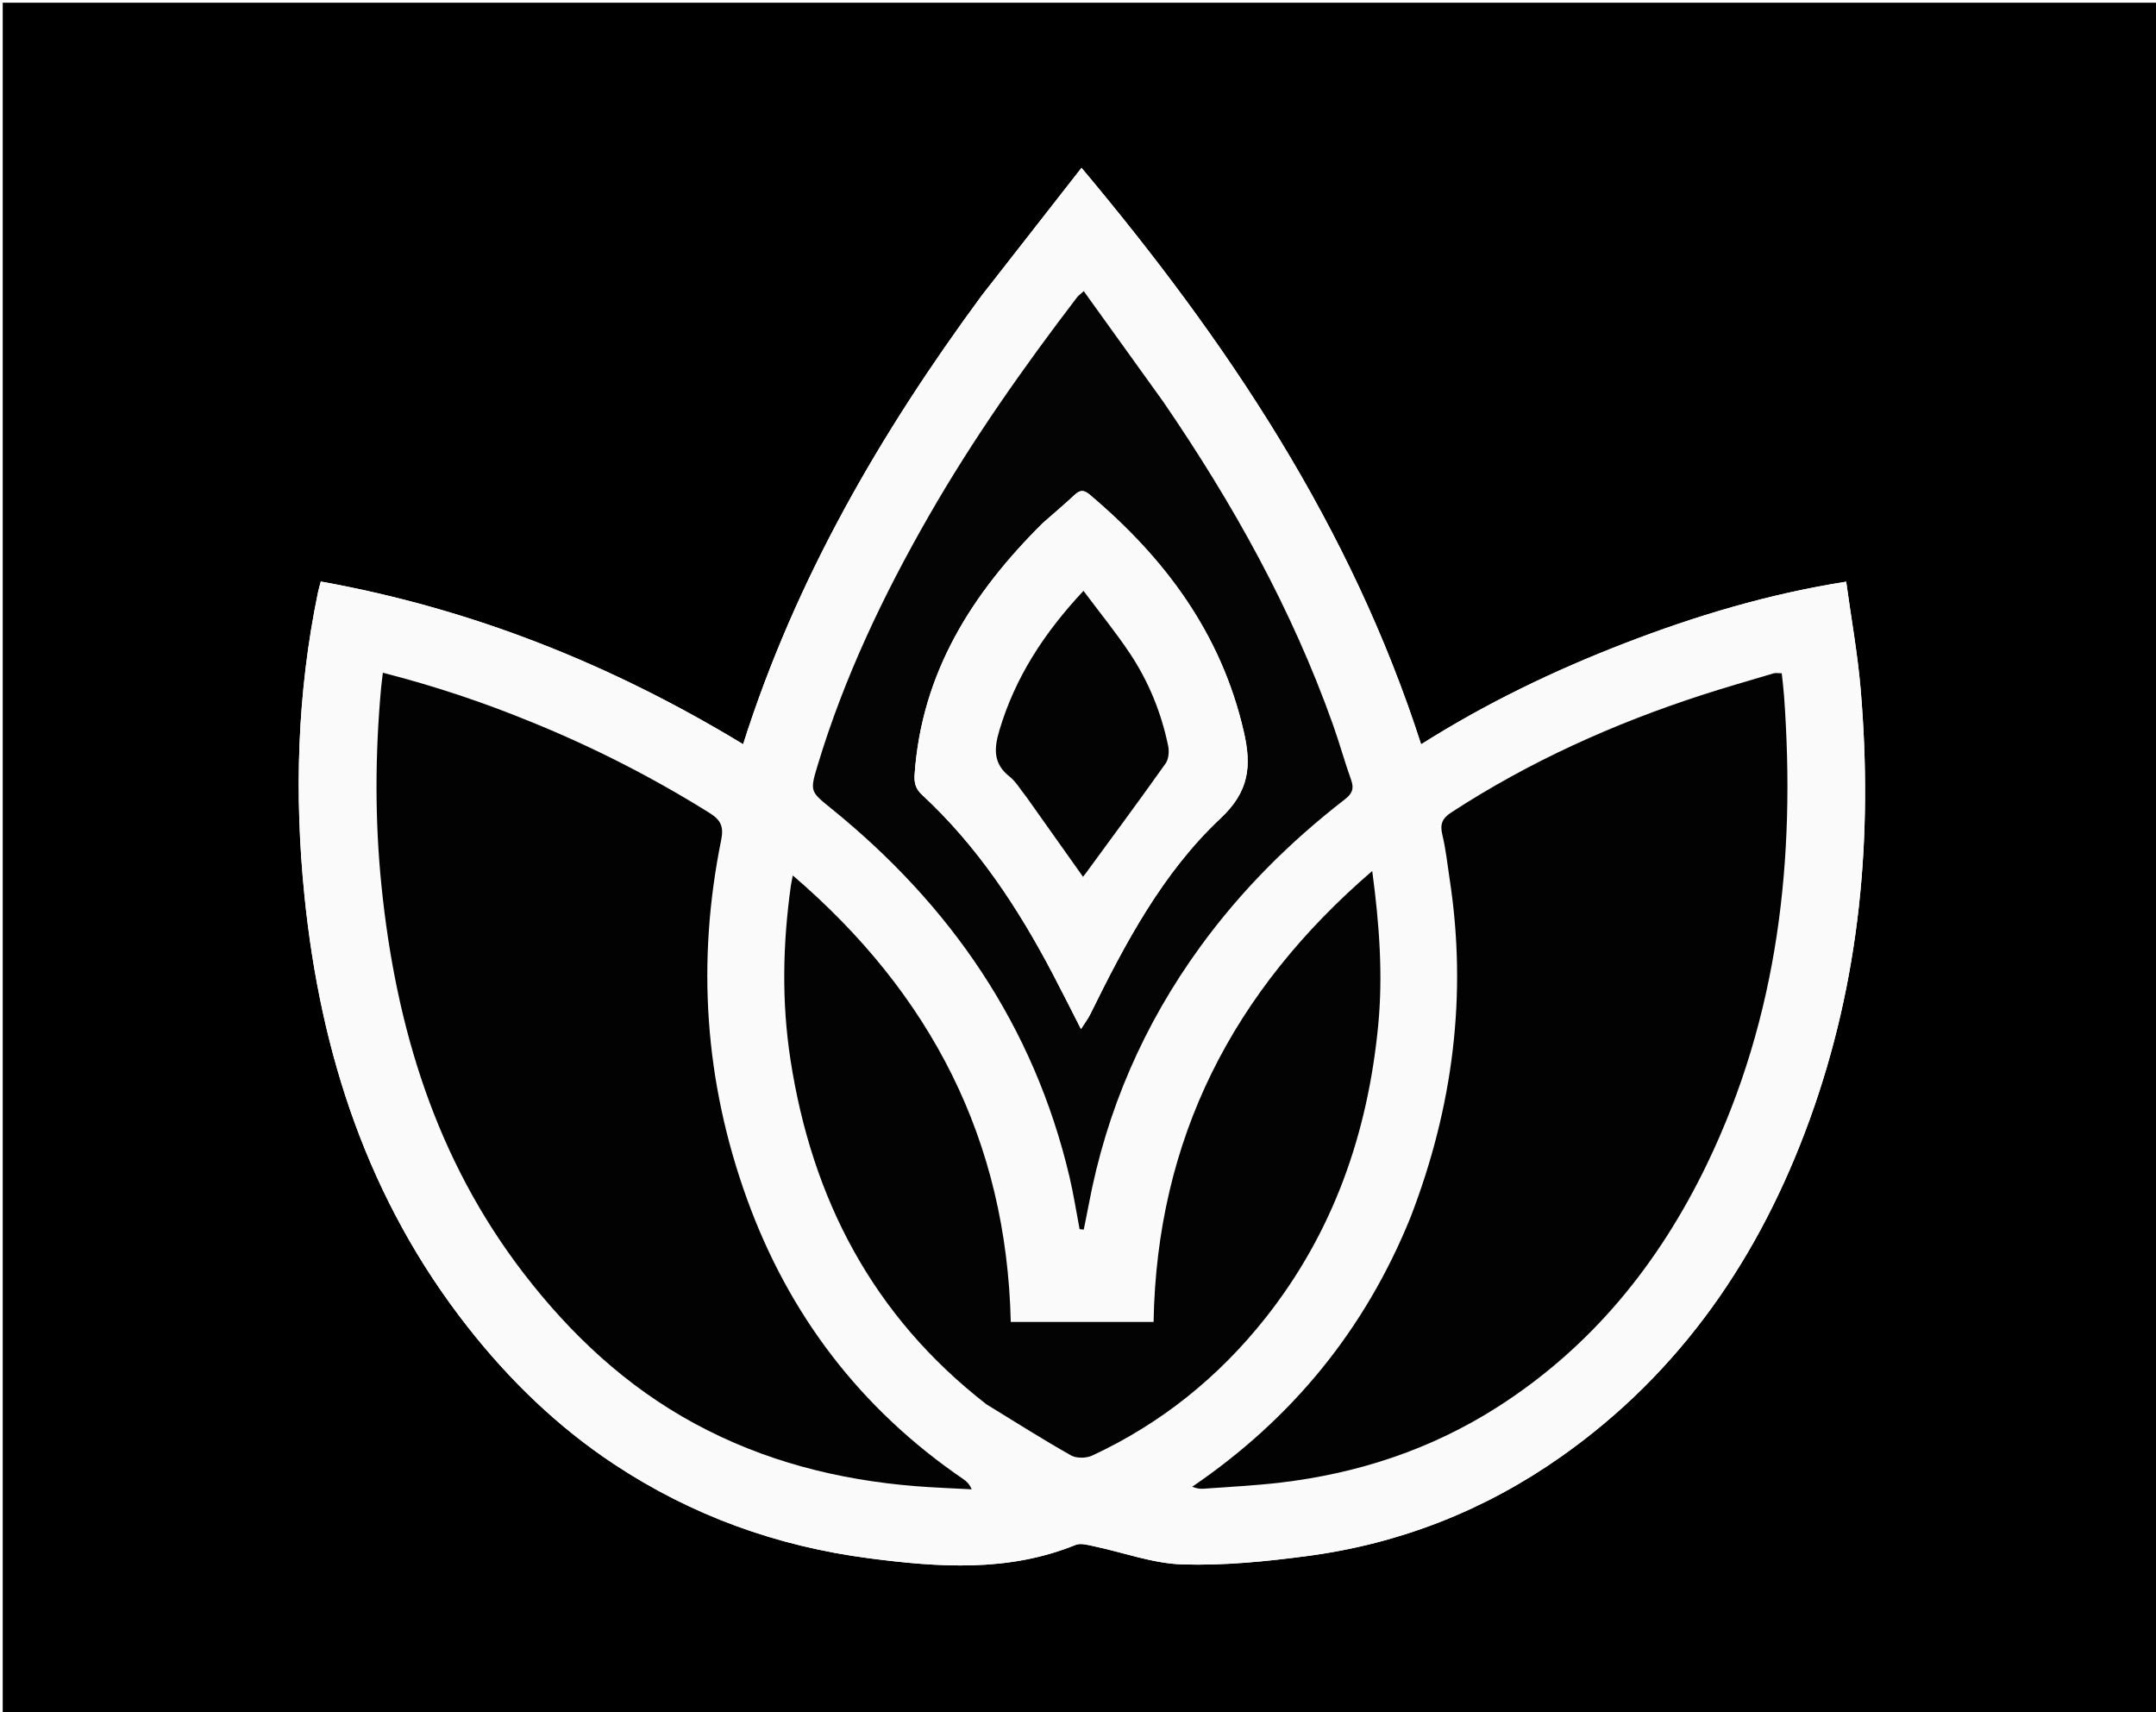
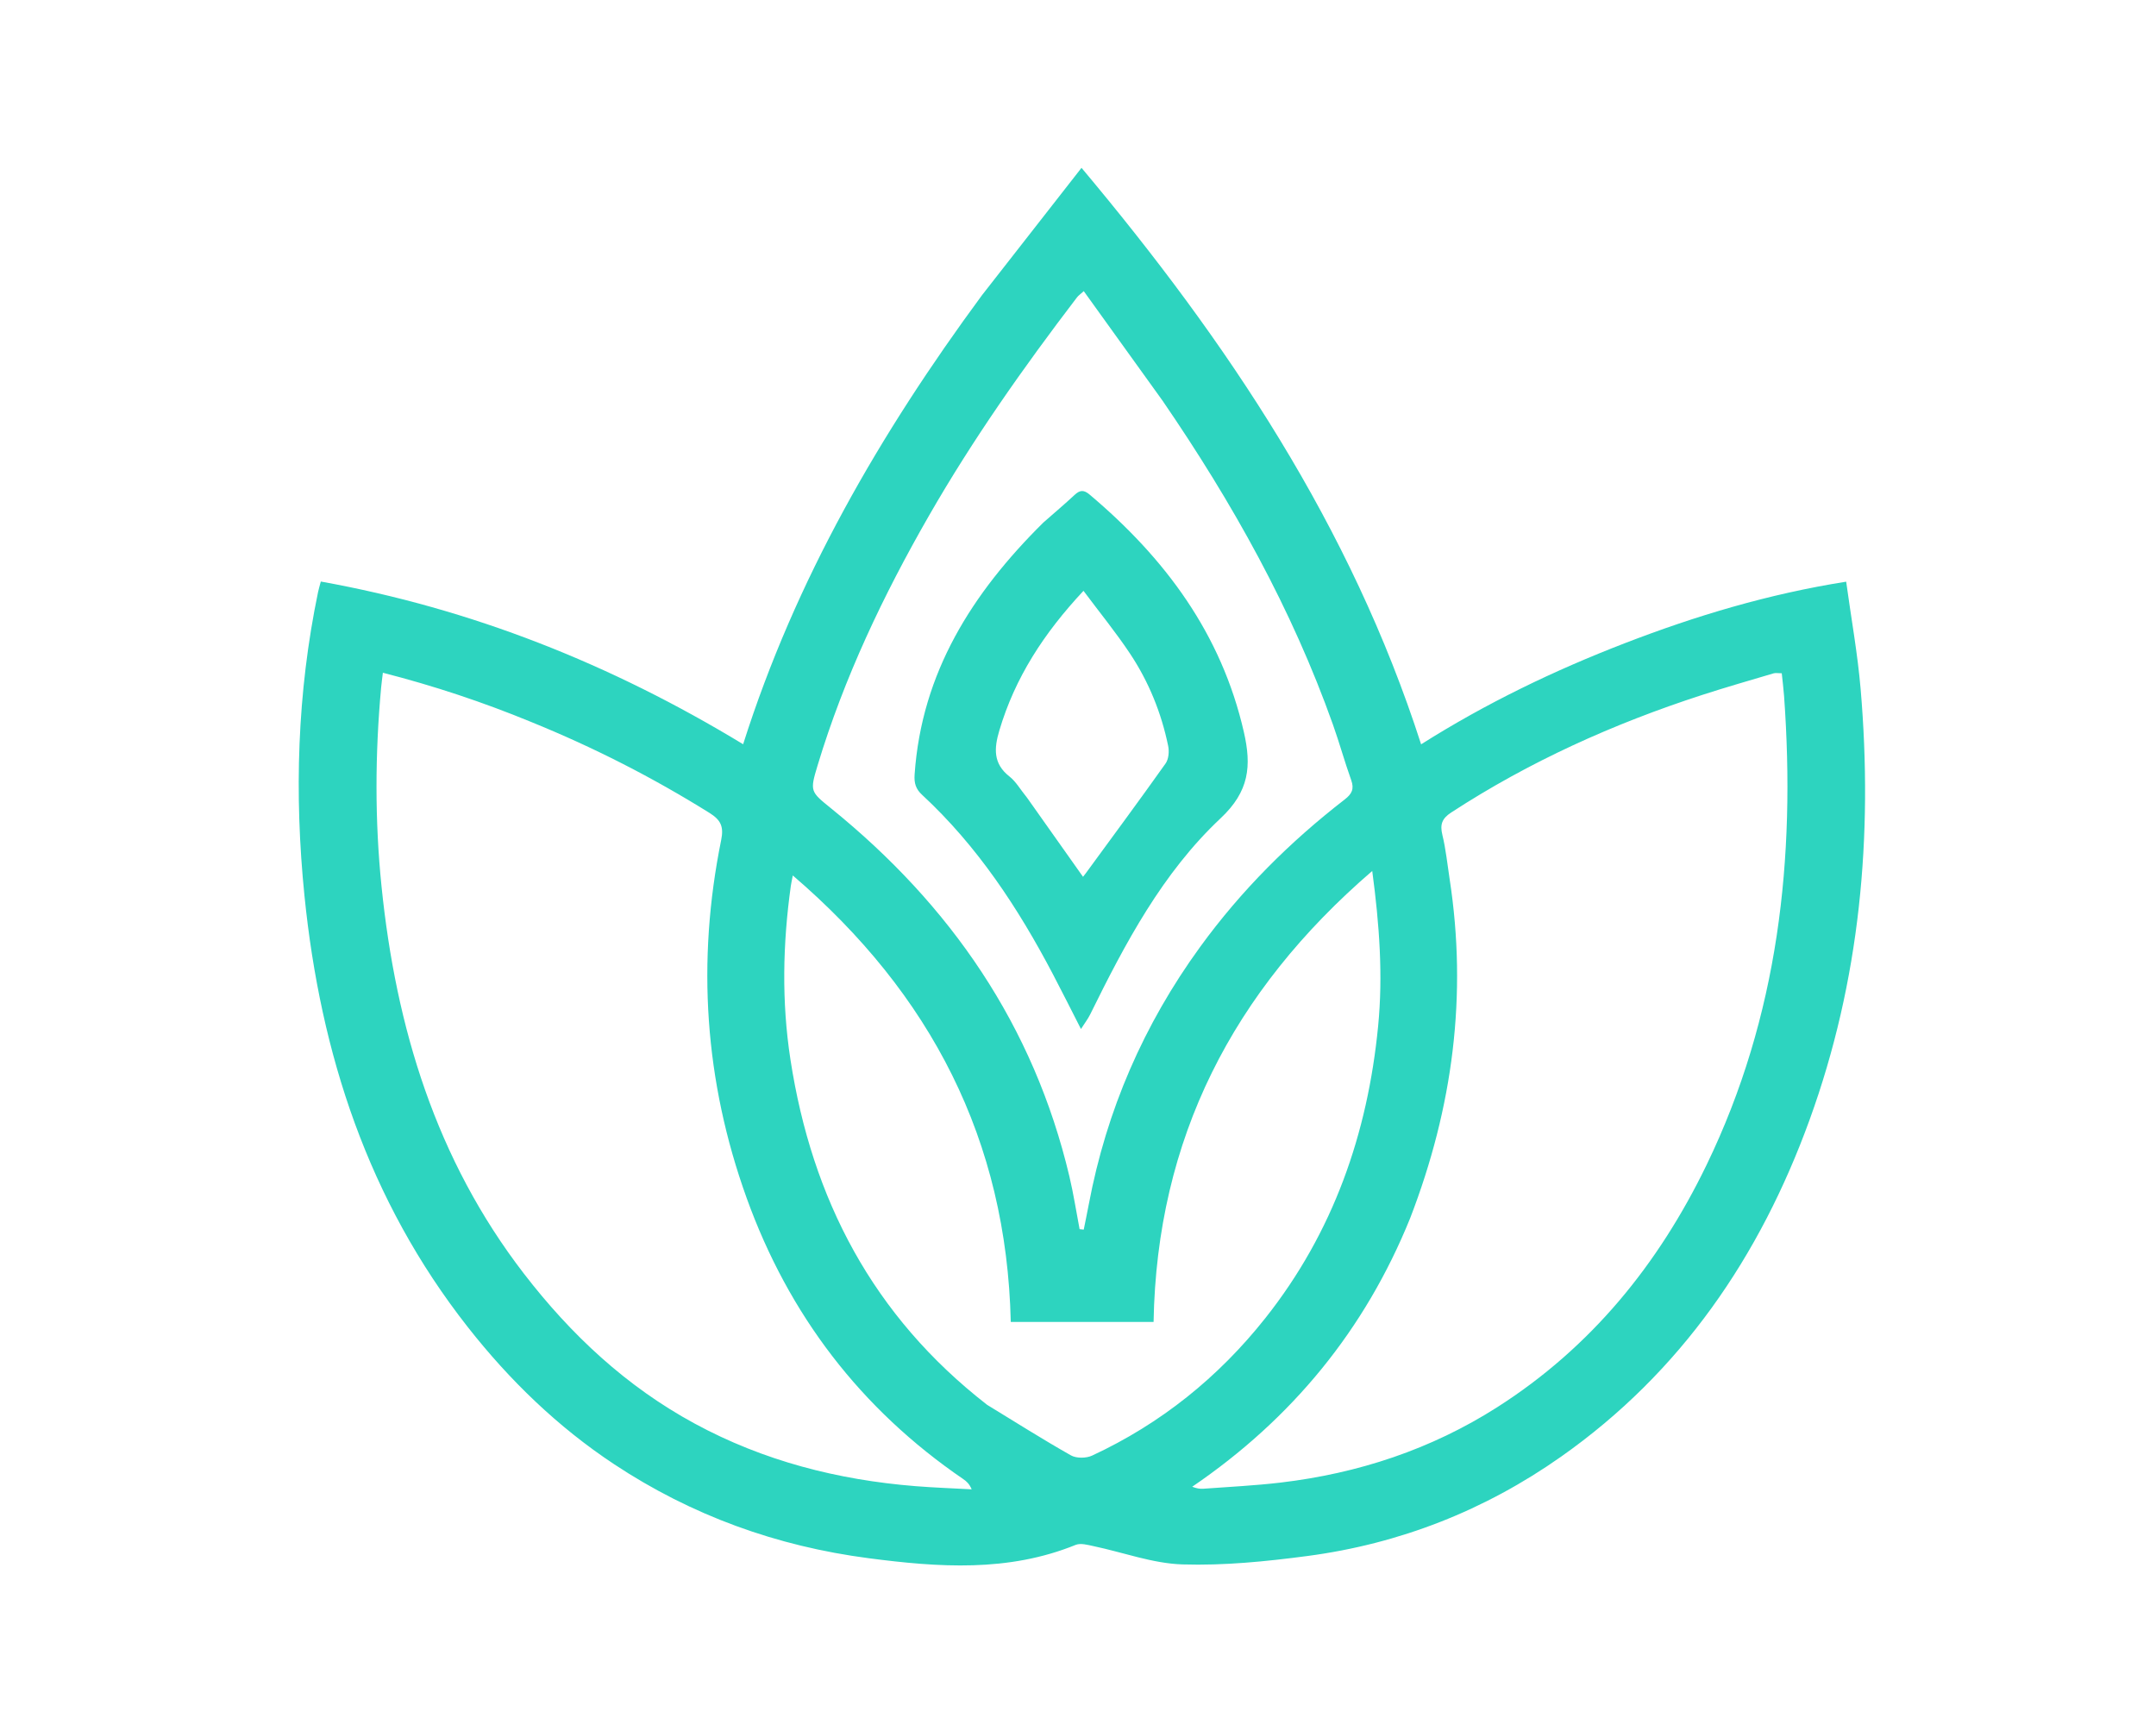
<svg xmlns="http://www.w3.org/2000/svg" version="1.1" id="Layer_1" x="0px" y="0px" width="100%" viewBox="0 0 791 628" enable-background="new 0 0 791 628" xml:space="preserve">
-   <path fill="#000000" opacity="1" stroke="none" d=" M535,629   C356.667,629 178.833,629 1,629   C1,419.667 1,210.333 1,1   C264.667,1 528.333,1 792,1   C792,210.333 792,419.667 792,629   C706.5,629 621,629 535,629  M360.079,108.542   C322.952,158.945 291.834,212.567 272.643,273.026   C224.282,243.671 173.14,223.309 117.698,213.338   C117.244,215.072 116.909,216.157 116.679,217.264   C109.013,254.133 107.924,291.331 111.709,328.677   C117.587,386.68 135.101,440.339 171.601,486.813   C186.961,506.369 204.614,523.464 225.351,537.18   C253.743,555.961 284.979,567.244 318.744,571.645   C344.372,574.987 369.839,576.814 394.626,566.754   C396.483,566.001 399.1,566.765 401.279,567.224   C412.152,569.512 422.947,573.577 433.864,573.912   C449.082,574.379 464.483,572.834 479.632,570.831   C513.563,566.346 544.752,554.085 572.727,534.389   C616.755,503.391 645.703,460.929 663.881,410.871   C682.455,359.724 687.233,306.745 682.638,252.802   C681.527,239.769 679.174,226.842 677.328,213.391   C648.714,217.926 622.192,225.909 596.208,235.928   C570.244,245.938 545.27,257.954 521.381,273.057   C495.638,193.107 450.433,125.491 396.787,61.572   C384.457,77.35 372.488,92.666 360.079,108.542  z" />
-   <path fill="#FAFAFA" opacity="1" stroke="none" d=" M360.299,108.262   C372.488,92.666 384.457,77.35 396.787,61.572   C450.433,125.491 495.638,193.107 521.381,273.057   C545.27,257.954 570.244,245.938 596.208,235.928   C622.192,225.909 648.714,217.926 677.328,213.391   C679.174,226.842 681.527,239.769 682.638,252.802   C687.233,306.745 682.455,359.724 663.881,410.871   C645.703,460.929 616.755,503.391 572.727,534.389   C544.752,554.085 513.563,566.346 479.632,570.831   C464.483,572.834 449.082,574.379 433.864,573.912   C422.947,573.577 412.152,569.512 401.279,567.224   C399.1,566.765 396.483,566.001 394.626,566.754   C369.839,576.814 344.372,574.987 318.744,571.645   C284.979,567.244 253.743,555.961 225.351,537.18   C204.614,523.464 186.961,506.369 171.601,486.813   C135.101,440.339 117.587,386.68 111.709,328.677   C107.924,291.331 109.013,254.133 116.679,217.264   C116.909,216.157 117.244,215.072 117.698,213.338   C173.14,223.309 224.282,243.671 272.643,273.026   C291.834,212.567 322.952,158.945 360.299,108.262  M517.355,446.911   C500.791,487.824 474.008,520.484 437.397,545.418   C438.934,546.006 440.176,546.242 441.395,546.153   C450.857,545.456 460.352,545.008 469.767,543.897   C498.297,540.53 525.037,531.717 549.329,516.226   C583.743,494.279 608.481,463.791 626.111,427.359   C652.491,372.848 658.855,314.944 654.543,255.319   C654.343,252.559 653.987,249.811 653.696,246.992   C652.309,246.992 651.441,246.8 650.695,247.021   C641.933,249.621 633.142,252.136 624.45,254.956   C591.982,265.489 561.089,279.386 532.418,298.07   C529.063,300.256 528.246,302.423 529.175,306.257   C530.465,311.58 531.016,317.084 531.851,322.516   C538.386,365.037 533.074,406.201 517.355,446.911  M194.672,264.776   C177.165,257.573 159.258,251.615 140.47,246.798   C140.199,249.09 139.968,250.711 139.819,252.34   C137.599,276.626 137.498,300.919 139.976,325.185   C145.266,376.986 159.948,425.362 192.223,467.249   C209.494,489.663 229.773,508.631 254.824,522.222   C280.149,535.963 307.366,542.913 335.907,545.205   C342.755,545.755 349.63,545.988 356.492,546.366   C355.637,544.346 354.567,543.406 353.4,542.609   C315.722,516.863 289.368,482.315 273.937,439.506   C258.49,396.65 255.546,352.753 264.595,308.136   C265.6,303.179 264.41,300.781 260.249,298.188   C239.557,285.292 217.964,274.224 194.672,264.776  M362.157,515.366   C372.377,521.6 382.492,528.016 392.906,533.906   C394.913,535.041 398.501,535.002 400.661,533.999   C425.883,522.282 447.035,505.274 464.272,483.508   C489.134,452.117 501.772,415.913 505.618,376.387   C507.427,357.791 506.093,339.295 503.449,319.517   C452.216,363.609 424.422,417.788 423.228,484.96   C405.54,484.96 388.459,484.96 370.833,484.96   C369.312,418.31 341.576,364.608 290.866,321.164   C290.497,323.09 290.274,324.029 290.142,324.98   C287.182,346.212 286.725,367.435 290,388.697   C297.881,439.86 320.225,482.783 362.157,515.366  M426.516,146.988   C416.948,133.685 407.38,120.381 397.614,106.804   C396.32,107.98 395.622,108.446 395.14,109.077   C375.506,134.781 356.894,161.183 340.776,189.269   C324.073,218.374 309.702,248.536 299.976,280.75   C297.074,290.358 297.262,290.359 304.976,296.606   C348.792,332.089 379.25,376.244 392.35,431.597   C393.859,437.977 394.852,444.478 396.084,450.923   C396.591,450.978 397.098,451.033 397.605,451.088   C398.218,448.026 398.863,444.969 399.441,441.9   C405.948,407.297 419.643,375.811 440.339,347.34   C455.344,326.696 473.221,308.865 493.36,293.279   C495.993,291.242 496.892,289.428 495.733,286.189   C493.324,279.458 491.424,272.544 489.029,265.807   C473.965,223.443 452.267,184.552 426.516,146.988  z" />
-   <path fill="#020202" opacity="1" stroke="none" d=" M517.505,446.557   C533.074,406.201 538.386,365.037 531.851,322.516   C531.016,317.084 530.465,311.58 529.175,306.257   C528.246,302.423 529.063,300.256 532.418,298.07   C561.089,279.386 591.982,265.489 624.45,254.956   C633.142,252.136 641.933,249.621 650.695,247.021   C651.441,246.8 652.309,246.992 653.696,246.992   C653.987,249.811 654.343,252.559 654.543,255.319   C658.855,314.944 652.491,372.848 626.111,427.359   C608.481,463.791 583.743,494.279 549.329,516.226   C525.037,531.717 498.297,540.53 469.767,543.897   C460.352,545.008 450.857,545.456 441.395,546.153   C440.176,546.242 438.934,546.006 437.397,545.418   C474.008,520.484 500.791,487.824 517.505,446.557  z" />
-   <path fill="#020202" opacity="1" stroke="none" d=" M195.033,264.905   C217.964,274.224 239.557,285.292 260.249,298.188   C264.41,300.781 265.6,303.179 264.595,308.136   C255.546,352.753 258.49,396.65 273.937,439.506   C289.368,482.315 315.722,516.863 353.4,542.609   C354.567,543.406 355.637,544.346 356.492,546.366   C349.63,545.988 342.755,545.755 335.907,545.205   C307.366,542.913 280.149,535.963 254.824,522.222   C229.773,508.631 209.494,489.663 192.223,467.249   C159.948,425.362 145.266,376.986 139.976,325.185   C137.498,300.919 137.599,276.626 139.819,252.34   C139.968,250.711 140.199,249.09 140.47,246.798   C159.258,251.615 177.165,257.573 195.033,264.905  z" />
-   <path fill="#030303" opacity="1" stroke="none" d=" M361.87,515.156   C320.225,482.783 297.881,439.86 290,388.697   C286.725,367.435 287.182,346.212 290.142,324.98   C290.274,324.029 290.497,323.09 290.866,321.164   C341.576,364.608 369.312,418.31 370.833,484.96   C388.459,484.96 405.54,484.96 423.228,484.96   C424.422,417.788 452.216,363.609 503.449,319.517   C506.093,339.295 507.427,357.791 505.618,376.387   C501.772,415.913 489.134,452.117 464.272,483.508   C447.035,505.274 425.883,522.282 400.661,533.999   C398.501,535.002 394.913,535.041 392.906,533.906   C382.492,528.016 372.377,521.6 361.87,515.156  z" />
-   <path fill="#040404" opacity="1" stroke="none" d=" M426.714,147.288   C452.267,184.552 473.965,223.443 489.029,265.807   C491.424,272.544 493.324,279.458 495.733,286.189   C496.892,289.428 495.993,291.242 493.36,293.279   C473.221,308.865 455.344,326.696 440.339,347.34   C419.643,375.811 405.948,407.297 399.441,441.9   C398.863,444.969 398.218,448.026 397.605,451.088   C397.098,451.033 396.591,450.978 396.084,450.923   C394.852,444.478 393.859,437.977 392.35,431.597   C379.25,376.244 348.792,332.089 304.976,296.606   C297.262,290.359 297.074,290.358 299.976,280.75   C309.702,248.536 324.073,218.374 340.776,189.269   C356.894,161.183 375.506,134.781 395.14,109.077   C395.622,108.446 396.32,107.98 397.614,106.804   C407.38,120.381 416.948,133.685 426.714,147.288  M382.478,191.977   C356.695,217.534 338.12,246.731 335.554,284.146   C335.338,287.307 335.985,289.446 338.289,291.58   C358.598,310.382 373.557,333.114 386.318,357.431   C389.622,363.726 392.8,370.086 396.589,377.498   C398.054,375.195 399.179,373.744 399.973,372.13   C412.812,346.046 426.505,320.19 447.837,300.17   C458.354,290.3 459.202,281.016 456.356,268.559   C448.11,232.471 427.412,204.742 399.719,181.405   C397.557,179.584 396.142,179.794 394.223,181.584   C390.575,184.988 386.752,188.205 382.478,191.977  z" />
-   <path fill="#FAFAFA" opacity="1" stroke="none" d=" M382.74,191.738   C386.752,188.205 390.575,184.988 394.223,181.584   C396.142,179.794 397.557,179.584 399.719,181.405   C427.412,204.742 448.11,232.471 456.356,268.559   C459.202,281.016 458.354,290.3 447.837,300.17   C426.505,320.19 412.812,346.046 399.973,372.13   C399.179,373.744 398.054,375.195 396.589,377.498   C392.8,370.086 389.622,363.726 386.318,357.431   C373.557,333.114 358.598,310.382 338.289,291.58   C335.985,289.446 335.338,287.307 335.554,284.146   C338.12,246.731 356.695,217.534 382.74,191.738  M376.834,292.681   C383.616,302.263 390.397,311.845 397.343,321.659   C397.764,321.12 398.067,320.753 398.347,320.37   C408.145,306.972 418.023,293.632 427.627,280.096   C428.756,278.505 429.001,275.713 428.588,273.696   C426.095,261.524 421.453,250.11 414.59,239.786   C409.417,232.005 403.478,224.734 397.514,216.744   C382.951,232.312 372.381,248.638 366.644,267.976   C364.714,274.481 364.29,280.097 370.344,284.85   C372.766,286.753 374.382,289.682 376.834,292.681  z" />
-   <path fill="#030303" opacity="1" stroke="none" d=" M376.599,292.412   C374.382,289.682 372.766,286.753 370.344,284.85   C364.29,280.097 364.714,274.481 366.644,267.976   C372.381,248.638 382.951,232.312 397.514,216.744   C403.478,224.734 409.417,232.005 414.59,239.786   C421.453,250.11 426.095,261.524 428.588,273.696   C429.001,275.713 428.756,278.505 427.627,280.096   C418.023,293.632 408.145,306.972 398.347,320.37   C398.067,320.753 397.764,321.12 397.343,321.659   C390.397,311.845 383.616,302.263 376.599,292.412  z" />
+   <path fill="none" opacity="1" stroke="none" d=" M535,629   C356.667,629 178.833,629 1,629   C1,419.667 1,210.333 1,1   C264.667,1 528.333,1 792,1   C792,210.333 792,419.667 792,629   C706.5,629 621,629 535,629  M360.079,108.542   C322.952,158.945 291.834,212.567 272.643,273.026   C224.282,243.671 173.14,223.309 117.698,213.338   C117.244,215.072 116.909,216.157 116.679,217.264   C109.013,254.133 107.924,291.331 111.709,328.677   C117.587,386.68 135.101,440.339 171.601,486.813   C186.961,506.369 204.614,523.464 225.351,537.18   C253.743,555.961 284.979,567.244 318.744,571.645   C344.372,574.987 369.839,576.814 394.626,566.754   C396.483,566.001 399.1,566.765 401.279,567.224   C412.152,569.512 422.947,573.577 433.864,573.912   C449.082,574.379 464.483,572.834 479.632,570.831   C513.563,566.346 544.752,554.085 572.727,534.389   C616.755,503.391 645.703,460.929 663.881,410.871   C682.455,359.724 687.233,306.745 682.638,252.802   C681.527,239.769 679.174,226.842 677.328,213.391   C648.714,217.926 622.192,225.909 596.208,235.928   C570.244,245.938 545.27,257.954 521.381,273.057   C495.638,193.107 450.433,125.491 396.787,61.572   C384.457,77.35 372.488,92.666 360.079,108.542  z" />
+   <path fill="#2DD4BF" opacity="1" stroke="none" d=" M360.299,108.262   C372.488,92.666 384.457,77.35 396.787,61.572   C450.433,125.491 495.638,193.107 521.381,273.057   C545.27,257.954 570.244,245.938 596.208,235.928   C622.192,225.909 648.714,217.926 677.328,213.391   C679.174,226.842 681.527,239.769 682.638,252.802   C687.233,306.745 682.455,359.724 663.881,410.871   C645.703,460.929 616.755,503.391 572.727,534.389   C544.752,554.085 513.563,566.346 479.632,570.831   C464.483,572.834 449.082,574.379 433.864,573.912   C422.947,573.577 412.152,569.512 401.279,567.224   C399.1,566.765 396.483,566.001 394.626,566.754   C369.839,576.814 344.372,574.987 318.744,571.645   C284.979,567.244 253.743,555.961 225.351,537.18   C204.614,523.464 186.961,506.369 171.601,486.813   C135.101,440.339 117.587,386.68 111.709,328.677   C107.924,291.331 109.013,254.133 116.679,217.264   C116.909,216.157 117.244,215.072 117.698,213.338   C173.14,223.309 224.282,243.671 272.643,273.026   C291.834,212.567 322.952,158.945 360.299,108.262  M517.355,446.911   C500.791,487.824 474.008,520.484 437.397,545.418   C438.934,546.006 440.176,546.242 441.395,546.153   C450.857,545.456 460.352,545.008 469.767,543.897   C498.297,540.53 525.037,531.717 549.329,516.226   C583.743,494.279 608.481,463.791 626.111,427.359   C652.491,372.848 658.855,314.944 654.543,255.319   C654.343,252.559 653.987,249.811 653.696,246.992   C652.309,246.992 651.441,246.8 650.695,247.021   C641.933,249.621 633.142,252.136 624.45,254.956   C591.982,265.489 561.089,279.386 532.418,298.07   C529.063,300.256 528.246,302.423 529.175,306.257   C530.465,311.58 531.016,317.084 531.851,322.516   C538.386,365.037 533.074,406.201 517.355,446.911  M194.672,264.776   C177.165,257.573 159.258,251.615 140.47,246.798   C140.199,249.09 139.968,250.711 139.819,252.34   C137.599,276.626 137.498,300.919 139.976,325.185   C145.266,376.986 159.948,425.362 192.223,467.249   C209.494,489.663 229.773,508.631 254.824,522.222   C280.149,535.963 307.366,542.913 335.907,545.205   C342.755,545.755 349.63,545.988 356.492,546.366   C355.637,544.346 354.567,543.406 353.4,542.609   C315.722,516.863 289.368,482.315 273.937,439.506   C258.49,396.65 255.546,352.753 264.595,308.136   C265.6,303.179 264.41,300.781 260.249,298.188   C239.557,285.292 217.964,274.224 194.672,264.776  M362.157,515.366   C372.377,521.6 382.492,528.016 392.906,533.906   C394.913,535.041 398.501,535.002 400.661,533.999   C425.883,522.282 447.035,505.274 464.272,483.508   C489.134,452.117 501.772,415.913 505.618,376.387   C507.427,357.791 506.093,339.295 503.449,319.517   C452.216,363.609 424.422,417.788 423.228,484.96   C405.54,484.96 388.459,484.96 370.833,484.96   C369.312,418.31 341.576,364.608 290.866,321.164   C290.497,323.09 290.274,324.029 290.142,324.98   C287.182,346.212 286.725,367.435 290,388.697   C297.881,439.86 320.225,482.783 362.157,515.366  M426.516,146.988   C416.948,133.685 407.38,120.381 397.614,106.804   C396.32,107.98 395.622,108.446 395.14,109.077   C375.506,134.781 356.894,161.183 340.776,189.269   C324.073,218.374 309.702,248.536 299.976,280.75   C297.074,290.358 297.262,290.359 304.976,296.606   C348.792,332.089 379.25,376.244 392.35,431.597   C393.859,437.977 394.852,444.478 396.084,450.923   C396.591,450.978 397.098,451.033 397.605,451.088   C398.218,448.026 398.863,444.969 399.441,441.9   C405.948,407.297 419.643,375.811 440.339,347.34   C455.344,326.696 473.221,308.865 493.36,293.279   C495.993,291.242 496.892,289.428 495.733,286.189   C493.324,279.458 491.424,272.544 489.029,265.807   C473.965,223.443 452.267,184.552 426.516,146.988  z" />
+   <path fill="none" opacity="1" stroke="none" d=" M517.505,446.557   C533.074,406.201 538.386,365.037 531.851,322.516   C531.016,317.084 530.465,311.58 529.175,306.257   C528.246,302.423 529.063,300.256 532.418,298.07   C561.089,279.386 591.982,265.489 624.45,254.956   C633.142,252.136 641.933,249.621 650.695,247.021   C651.441,246.8 652.309,246.992 653.696,246.992   C653.987,249.811 654.343,252.559 654.543,255.319   C658.855,314.944 652.491,372.848 626.111,427.359   C608.481,463.791 583.743,494.279 549.329,516.226   C525.037,531.717 498.297,540.53 469.767,543.897   C460.352,545.008 450.857,545.456 441.395,546.153   C440.176,546.242 438.934,546.006 437.397,545.418   C474.008,520.484 500.791,487.824 517.505,446.557  z" />
+   <path fill="none" opacity="1" stroke="none" d=" M195.033,264.905   C217.964,274.224 239.557,285.292 260.249,298.188   C264.41,300.781 265.6,303.179 264.595,308.136   C255.546,352.753 258.49,396.65 273.937,439.506   C289.368,482.315 315.722,516.863 353.4,542.609   C354.567,543.406 355.637,544.346 356.492,546.366   C349.63,545.988 342.755,545.755 335.907,545.205   C307.366,542.913 280.149,535.963 254.824,522.222   C229.773,508.631 209.494,489.663 192.223,467.249   C159.948,425.362 145.266,376.986 139.976,325.185   C137.498,300.919 137.599,276.626 139.819,252.34   C139.968,250.711 140.199,249.09 140.47,246.798   C159.258,251.615 177.165,257.573 195.033,264.905  z" />
+   <path fill="none" opacity="1" stroke="none" d=" M361.87,515.156   C320.225,482.783 297.881,439.86 290,388.697   C286.725,367.435 287.182,346.212 290.142,324.98   C290.274,324.029 290.497,323.09 290.866,321.164   C341.576,364.608 369.312,418.31 370.833,484.96   C388.459,484.96 405.54,484.96 423.228,484.96   C424.422,417.788 452.216,363.609 503.449,319.517   C506.093,339.295 507.427,357.791 505.618,376.387   C501.772,415.913 489.134,452.117 464.272,483.508   C447.035,505.274 425.883,522.282 400.661,533.999   C398.501,535.002 394.913,535.041 392.906,533.906   C382.492,528.016 372.377,521.6 361.87,515.156  z" />
+   <path fill="none" opacity="1" stroke="none" d=" M426.714,147.288   C452.267,184.552 473.965,223.443 489.029,265.807   C491.424,272.544 493.324,279.458 495.733,286.189   C496.892,289.428 495.993,291.242 493.36,293.279   C473.221,308.865 455.344,326.696 440.339,347.34   C419.643,375.811 405.948,407.297 399.441,441.9   C398.863,444.969 398.218,448.026 397.605,451.088   C397.098,451.033 396.591,450.978 396.084,450.923   C394.852,444.478 393.859,437.977 392.35,431.597   C379.25,376.244 348.792,332.089 304.976,296.606   C297.262,290.359 297.074,290.358 299.976,280.75   C309.702,248.536 324.073,218.374 340.776,189.269   C356.894,161.183 375.506,134.781 395.14,109.077   C395.622,108.446 396.32,107.98 397.614,106.804   C407.38,120.381 416.948,133.685 426.714,147.288  M382.478,191.977   C356.695,217.534 338.12,246.731 335.554,284.146   C335.338,287.307 335.985,289.446 338.289,291.58   C358.598,310.382 373.557,333.114 386.318,357.431   C389.622,363.726 392.8,370.086 396.589,377.498   C398.054,375.195 399.179,373.744 399.973,372.13   C412.812,346.046 426.505,320.19 447.837,300.17   C458.354,290.3 459.202,281.016 456.356,268.559   C448.11,232.471 427.412,204.742 399.719,181.405   C397.557,179.584 396.142,179.794 394.223,181.584   C390.575,184.988 386.752,188.205 382.478,191.977  z" />
+   <path fill="#2DD4BF" opacity="1" stroke="none" d=" M382.74,191.738   C386.752,188.205 390.575,184.988 394.223,181.584   C396.142,179.794 397.557,179.584 399.719,181.405   C427.412,204.742 448.11,232.471 456.356,268.559   C459.202,281.016 458.354,290.3 447.837,300.17   C426.505,320.19 412.812,346.046 399.973,372.13   C399.179,373.744 398.054,375.195 396.589,377.498   C392.8,370.086 389.622,363.726 386.318,357.431   C373.557,333.114 358.598,310.382 338.289,291.58   C335.985,289.446 335.338,287.307 335.554,284.146   C338.12,246.731 356.695,217.534 382.74,191.738  M376.834,292.681   C383.616,302.263 390.397,311.845 397.343,321.659   C397.764,321.12 398.067,320.753 398.347,320.37   C408.145,306.972 418.023,293.632 427.627,280.096   C428.756,278.505 429.001,275.713 428.588,273.696   C426.095,261.524 421.453,250.11 414.59,239.786   C409.417,232.005 403.478,224.734 397.514,216.744   C382.951,232.312 372.381,248.638 366.644,267.976   C364.714,274.481 364.29,280.097 370.344,284.85   C372.766,286.753 374.382,289.682 376.834,292.681  z" />
+   <path fill="none" opacity="1" stroke="none" d=" M376.599,292.412   C374.382,289.682 372.766,286.753 370.344,284.85   C364.29,280.097 364.714,274.481 366.644,267.976   C372.381,248.638 382.951,232.312 397.514,216.744   C403.478,224.734 409.417,232.005 414.59,239.786   C421.453,250.11 426.095,261.524 428.588,273.696   C429.001,275.713 428.756,278.505 427.627,280.096   C418.023,293.632 408.145,306.972 398.347,320.37   C398.067,320.753 397.764,321.12 397.343,321.659   C390.397,311.845 383.616,302.263 376.599,292.412  z" />
</svg>
